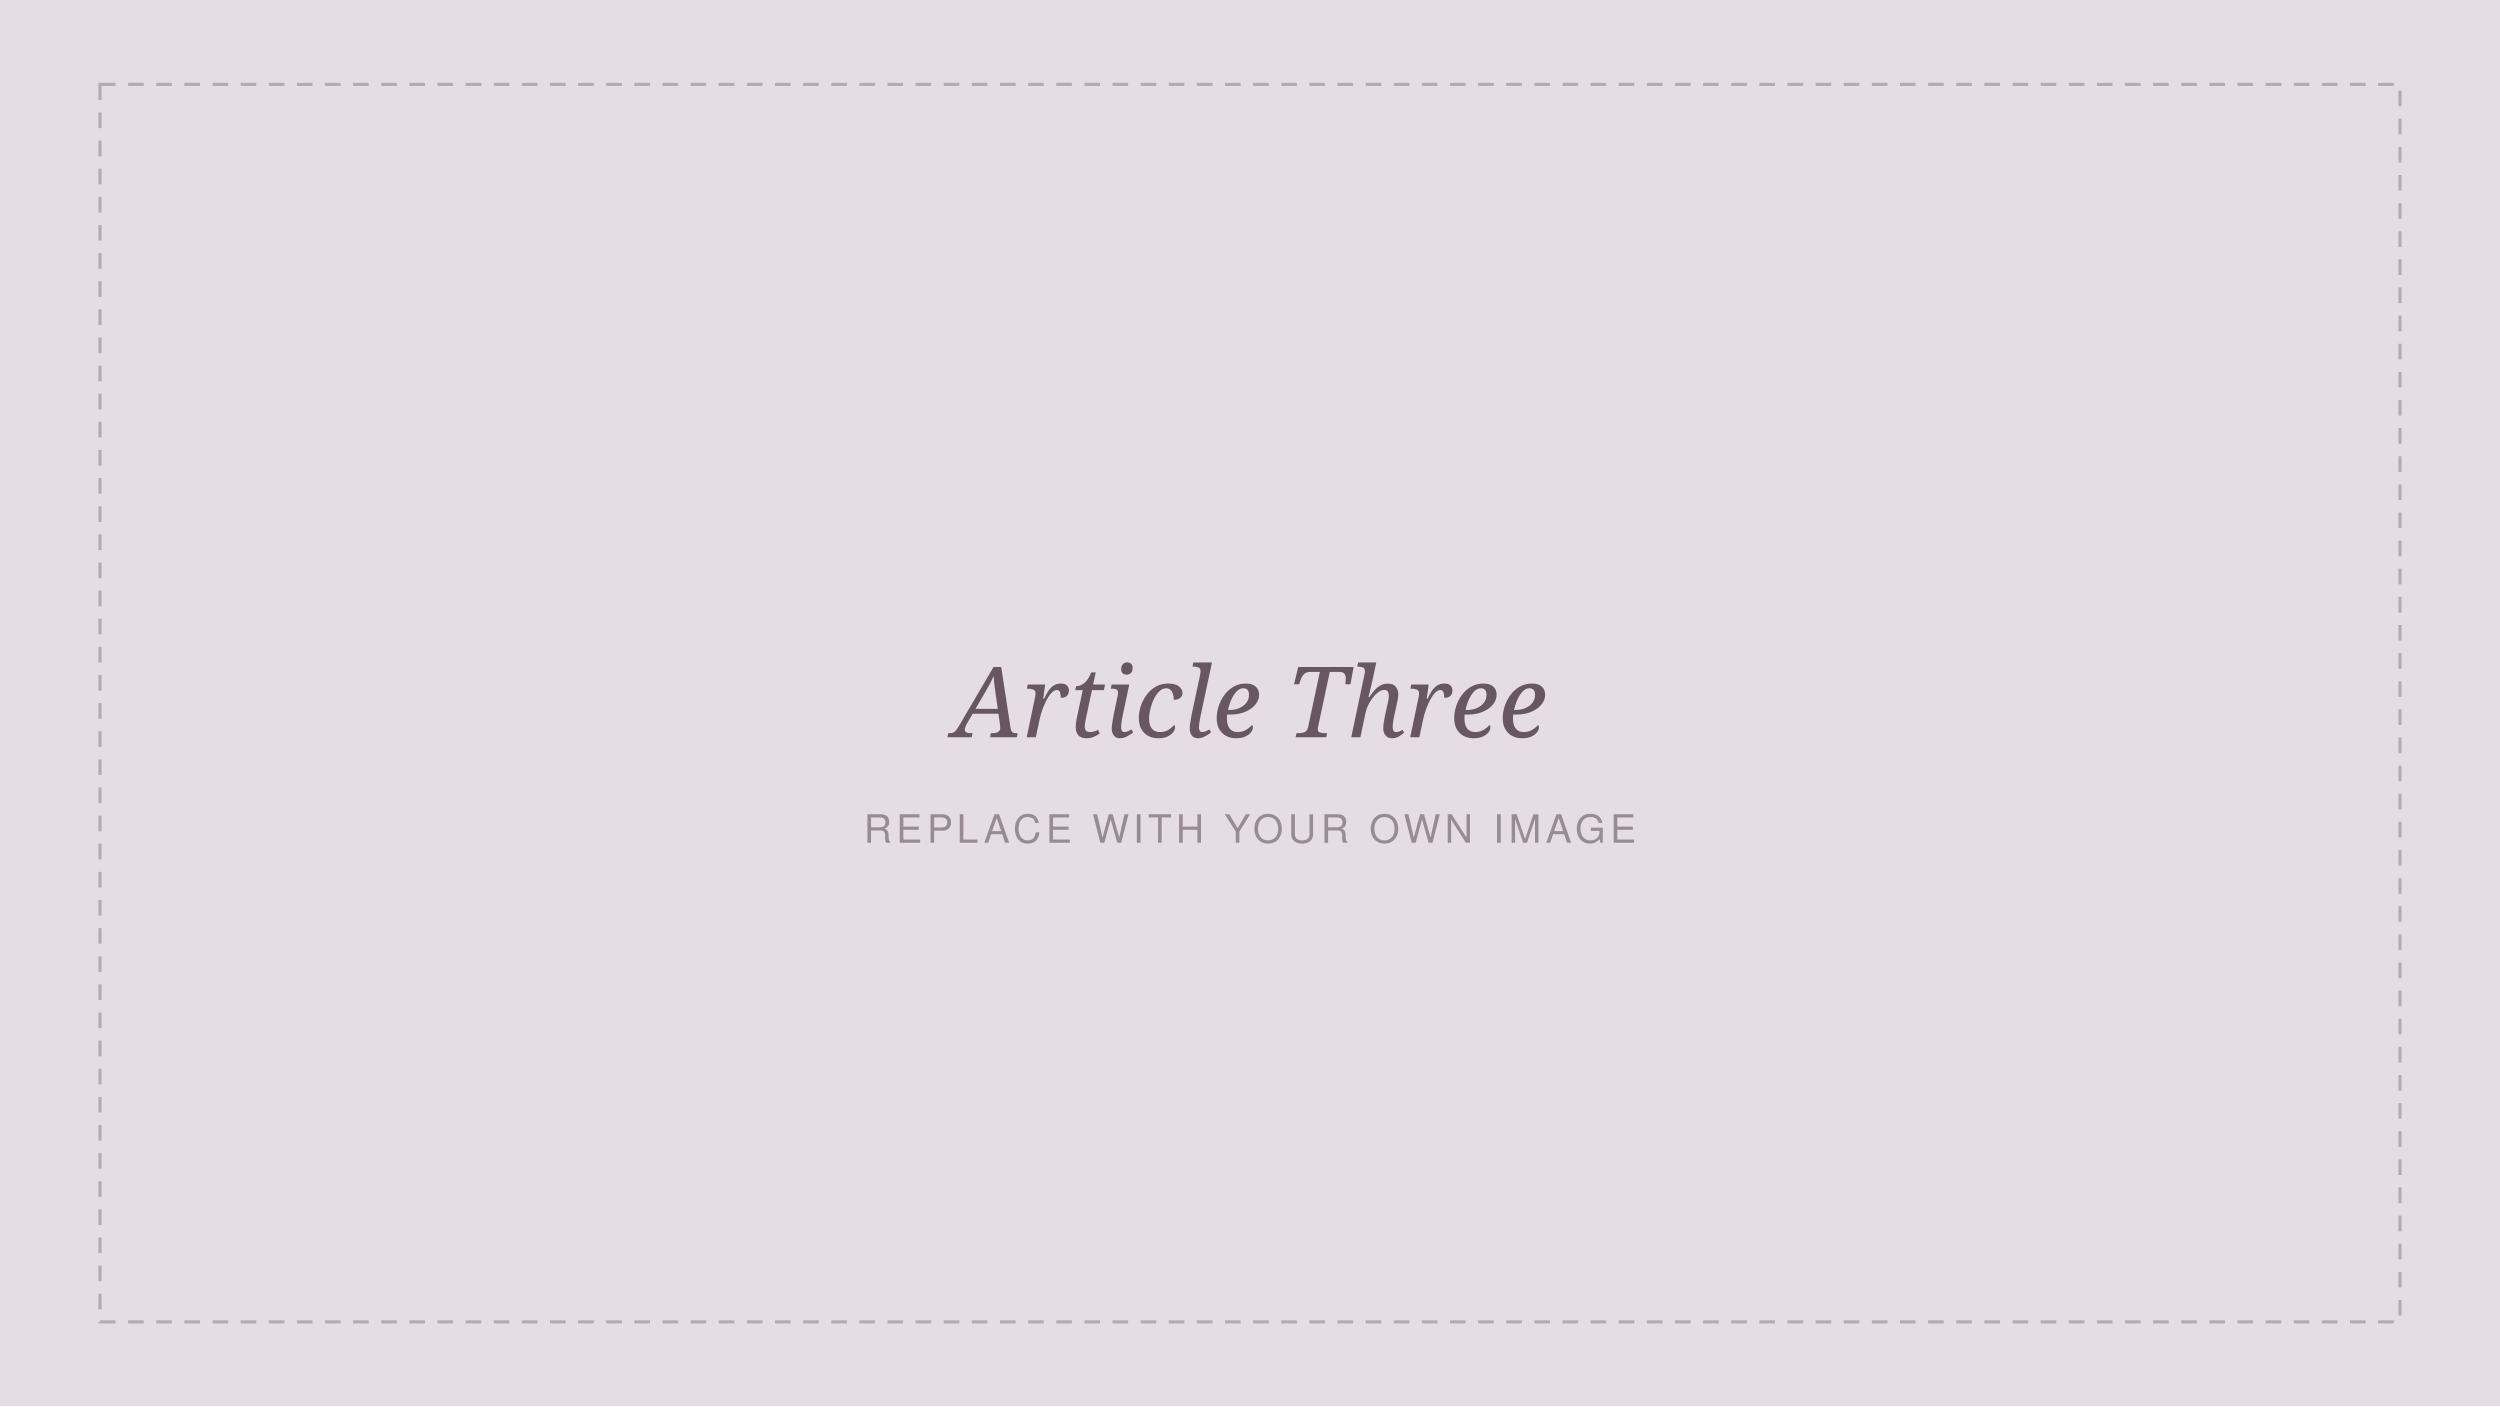
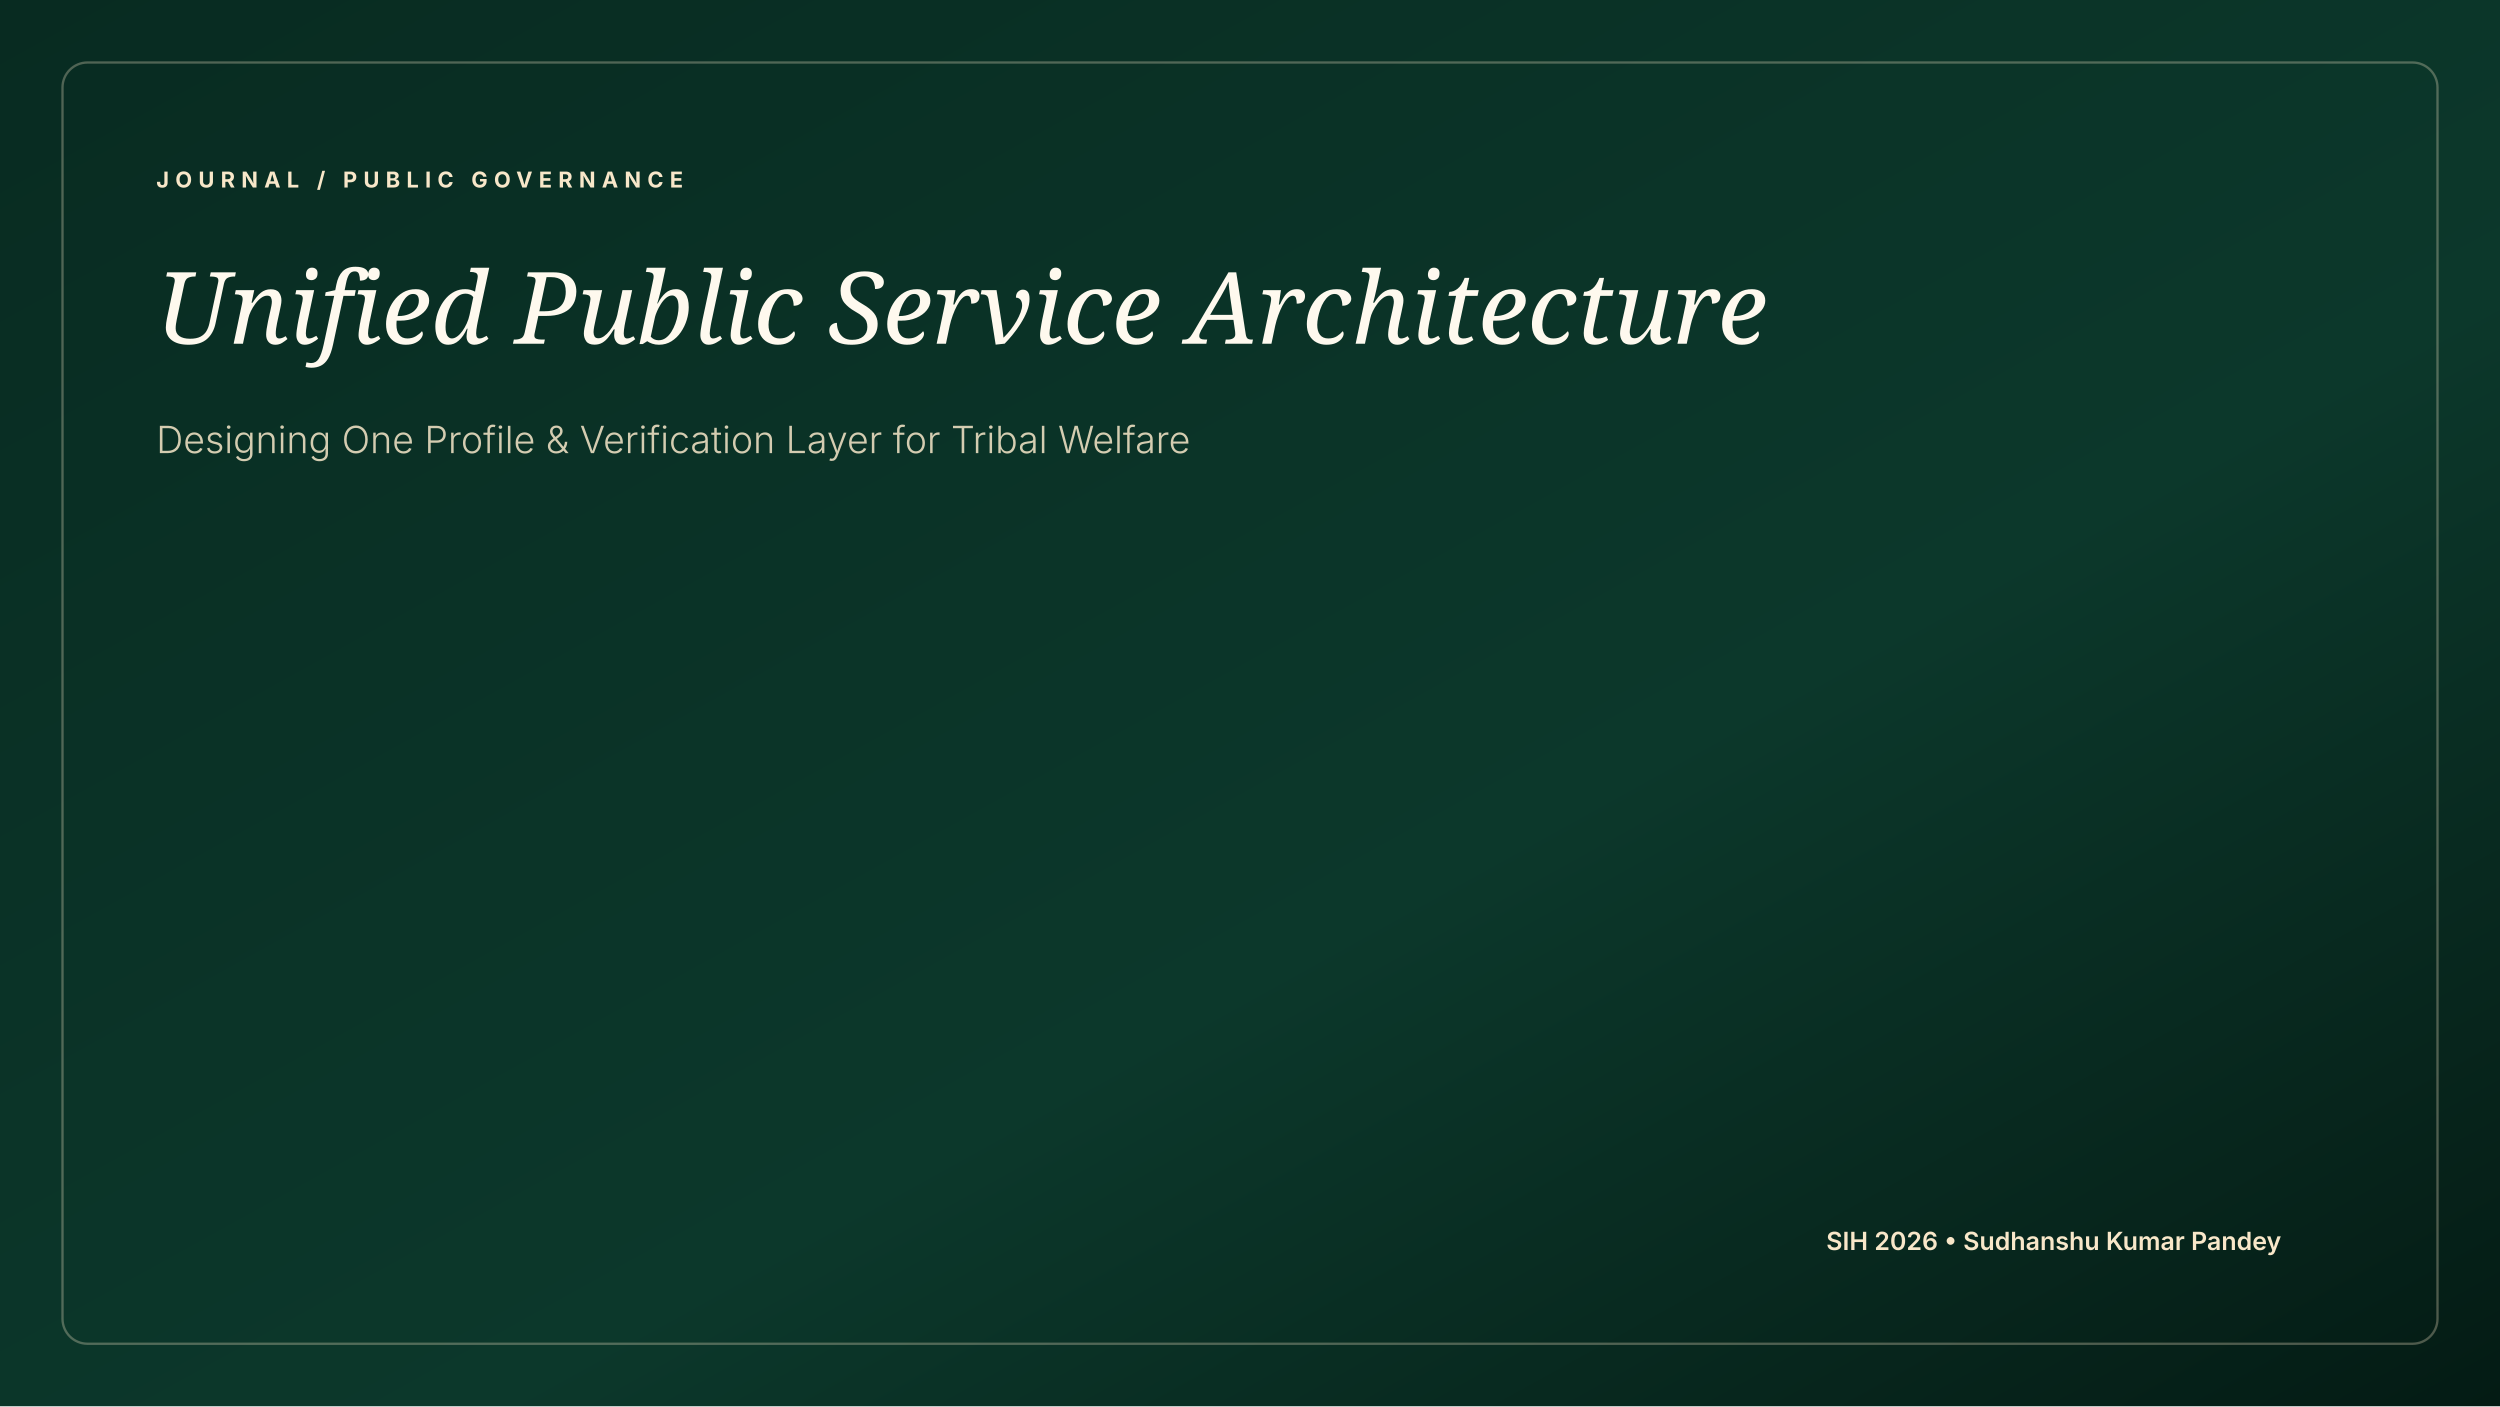
<svg xmlns="http://www.w3.org/2000/svg" width="1600" height="900" viewBox="0 0 1600 900">
-   <rect width="1600" height="900" fill="#e6dde4" />
-   <rect x="64.0" y="54.0" width="1472.0" height="792.0" fill="none" stroke="#24101e" stroke-opacity="0.25" stroke-width="2" stroke-dasharray="10 8" />
-   <text x="50%" y="50%" text-anchor="middle" dominant-baseline="middle" font-family="Georgia, serif" font-style="italic" font-size="63" fill="#24101e" fill-opacity="0.65">Article Three</text>
-   <text x="50%" y="531.0" text-anchor="middle" dominant-baseline="middle" font-family="Helvetica, Arial, sans-serif" font-size="25" letter-spacing="3" fill="#24101e" fill-opacity="0.4">REPLACE WITH YOUR OWN IMAGE</text>
+   <defs>
+     <linearGradient id="j3-bg" x1="0%" y1="0%" x2="100%" y2="100%">
+       <stop offset="0%" stop-color="#082b21" />
+       <stop offset="60%" stop-color="#0c382b" />
+       <stop offset="100%" stop-color="#041b14" />
+     </linearGradient>
+   </defs>
+   <rect width="1600" height="900" fill="url(#j3-bg)" />
+   <rect x="40" y="40" width="1520" height="820" rx="16" fill="none" stroke="#f8e7c9" stroke-opacity="0.3" stroke-width="1.5" />
+   <g transform="translate(100, 120)">
+     <text x="0" y="0" font-family="-apple-system, BlinkMacSystemFont, sans-serif" font-size="14" font-weight="700" letter-spacing="4" fill="#f8e7c9">JOURNAL / PUBLIC GOVERNANCE</text>
+     <text x="0" y="100" font-family="Georgia, serif" font-style="italic" font-size="64" font-weight="400" fill="#fef9ee">Unified Public Service Architecture</text>
+     <text x="0" y="170" font-family="-apple-system, BlinkMacSystemFont, sans-serif" font-size="24" font-weight="300" fill="#f8e7c9" fill-opacity="0.85">Designing One Profile &amp; Verification Layer for Tribal Welfare</text>
+   </g>
+   <text x="1460" y="800" text-anchor="end" font-family="-apple-system, BlinkMacSystemFont, sans-serif" font-size="16" font-weight="600" fill="#f8e7c9">SIH 2026 • Sudhanshu Kumar Pandey</text>
</svg>
